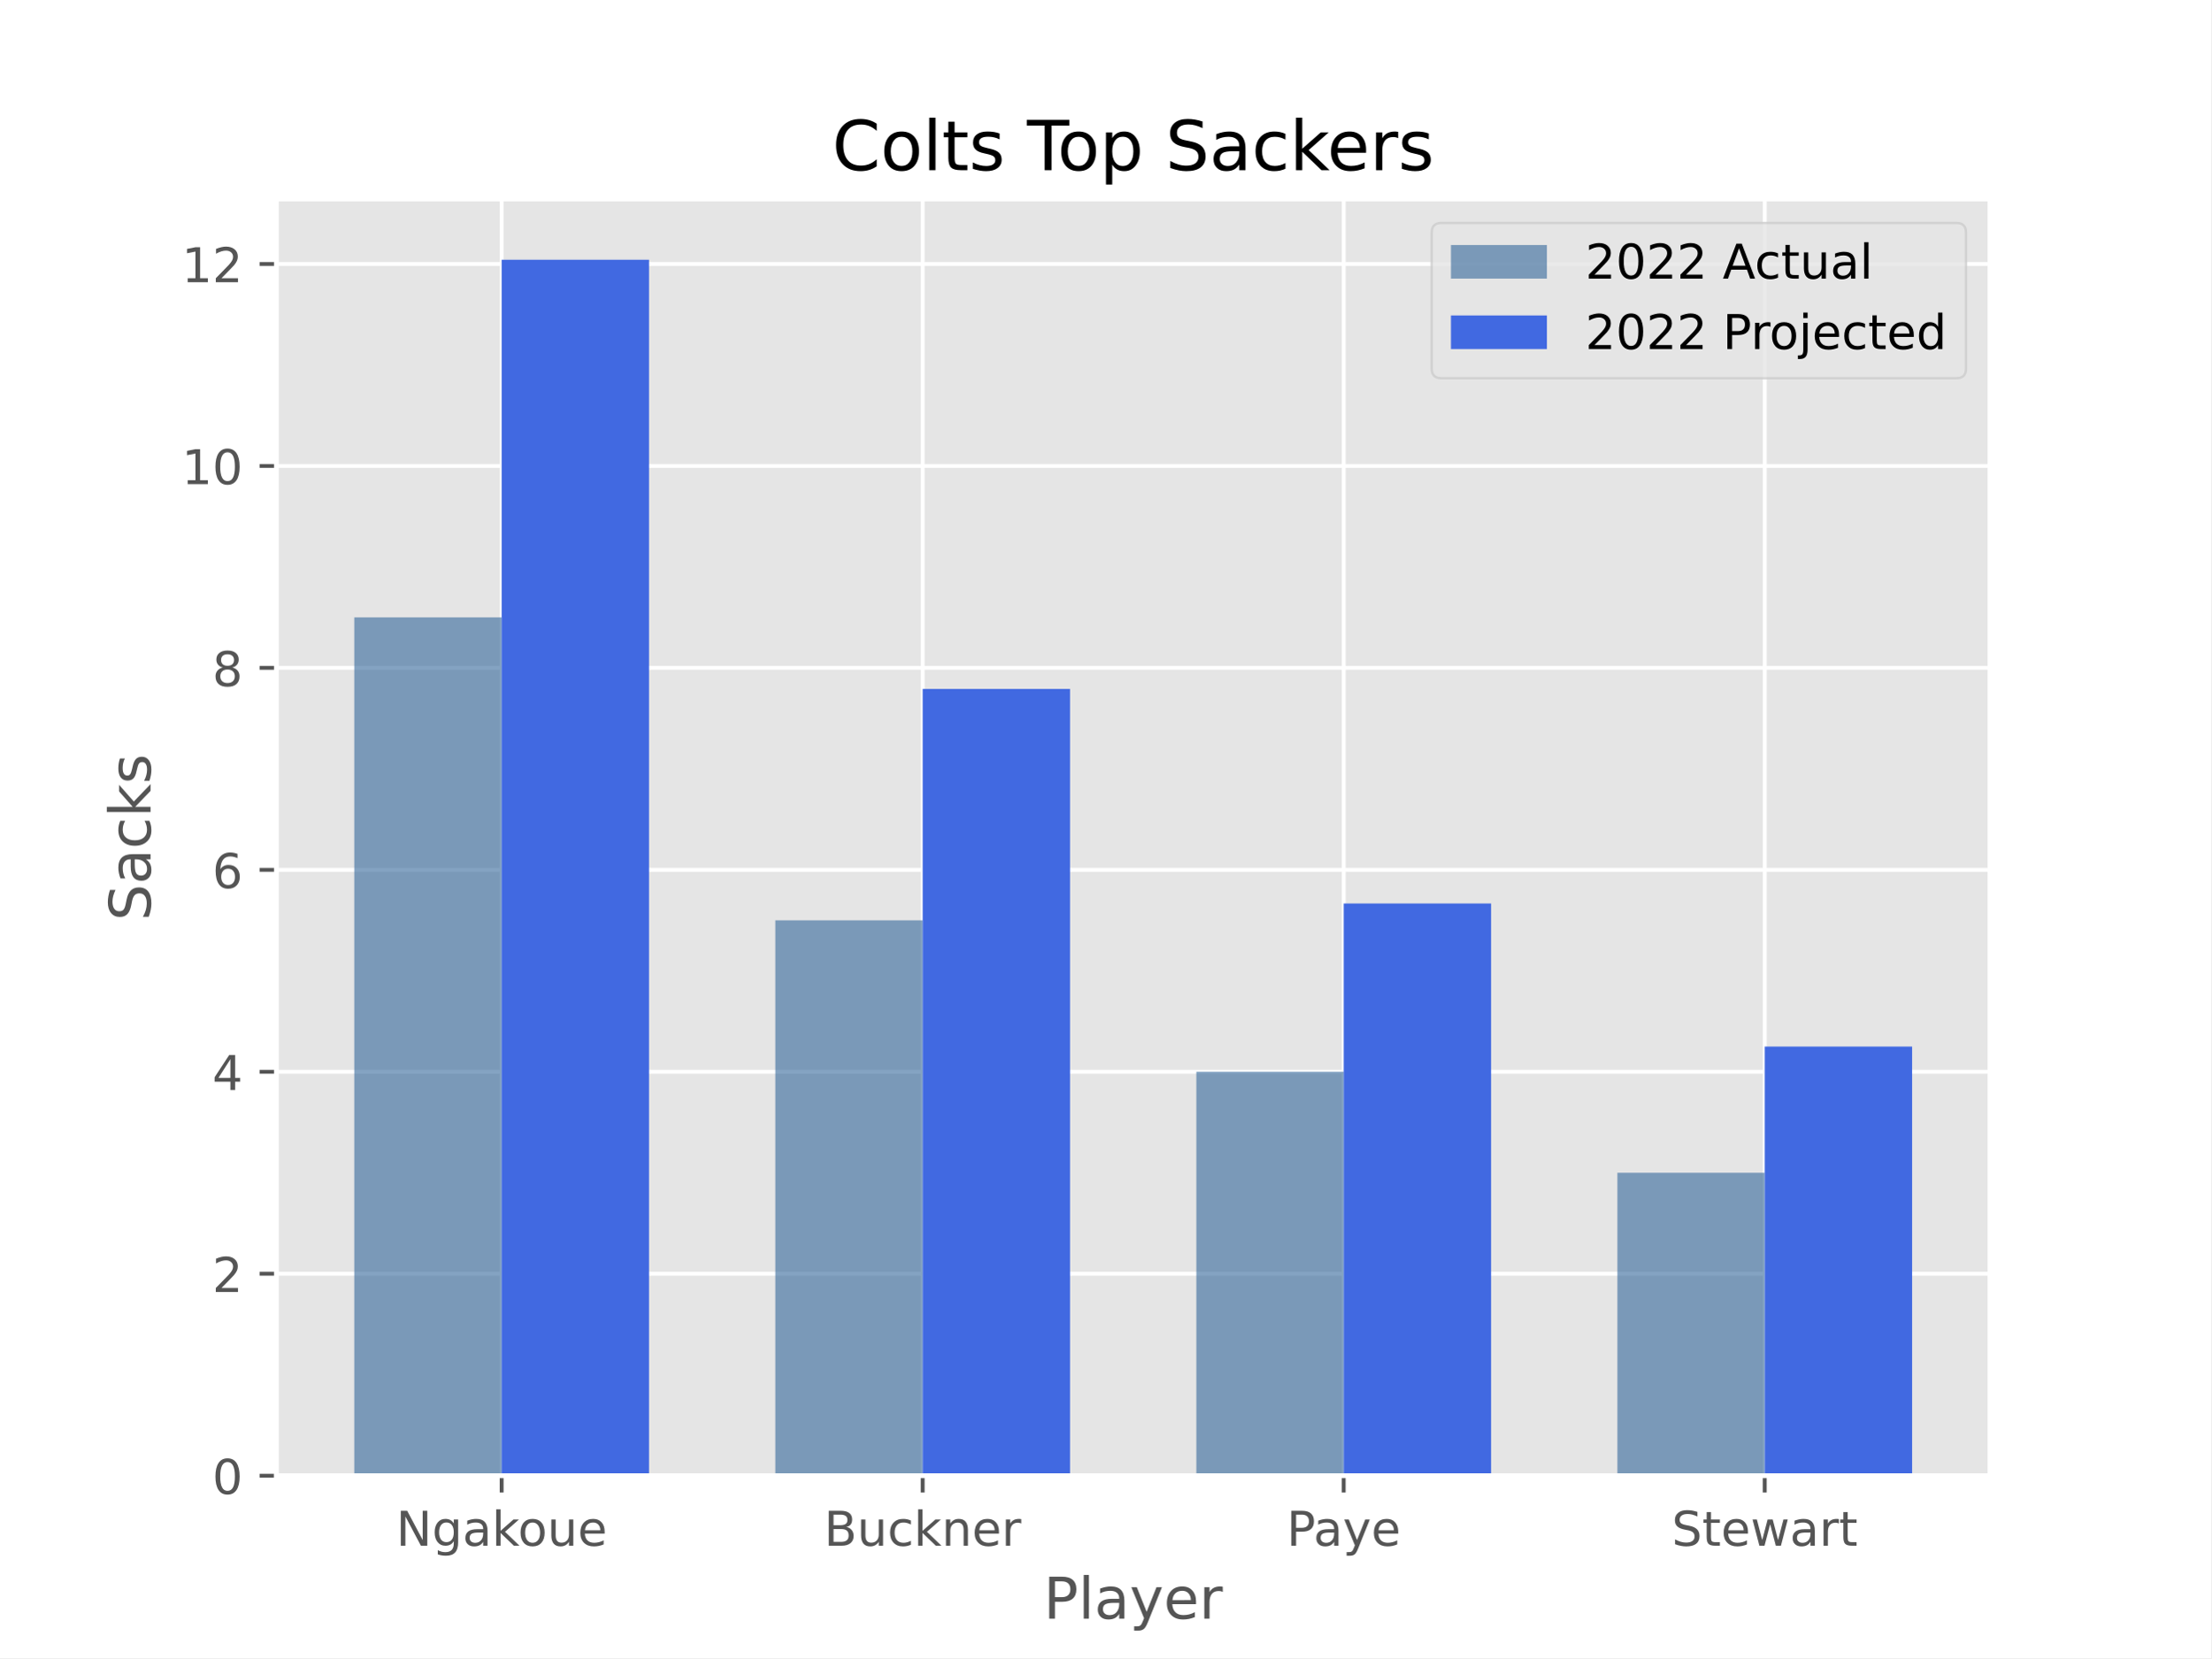
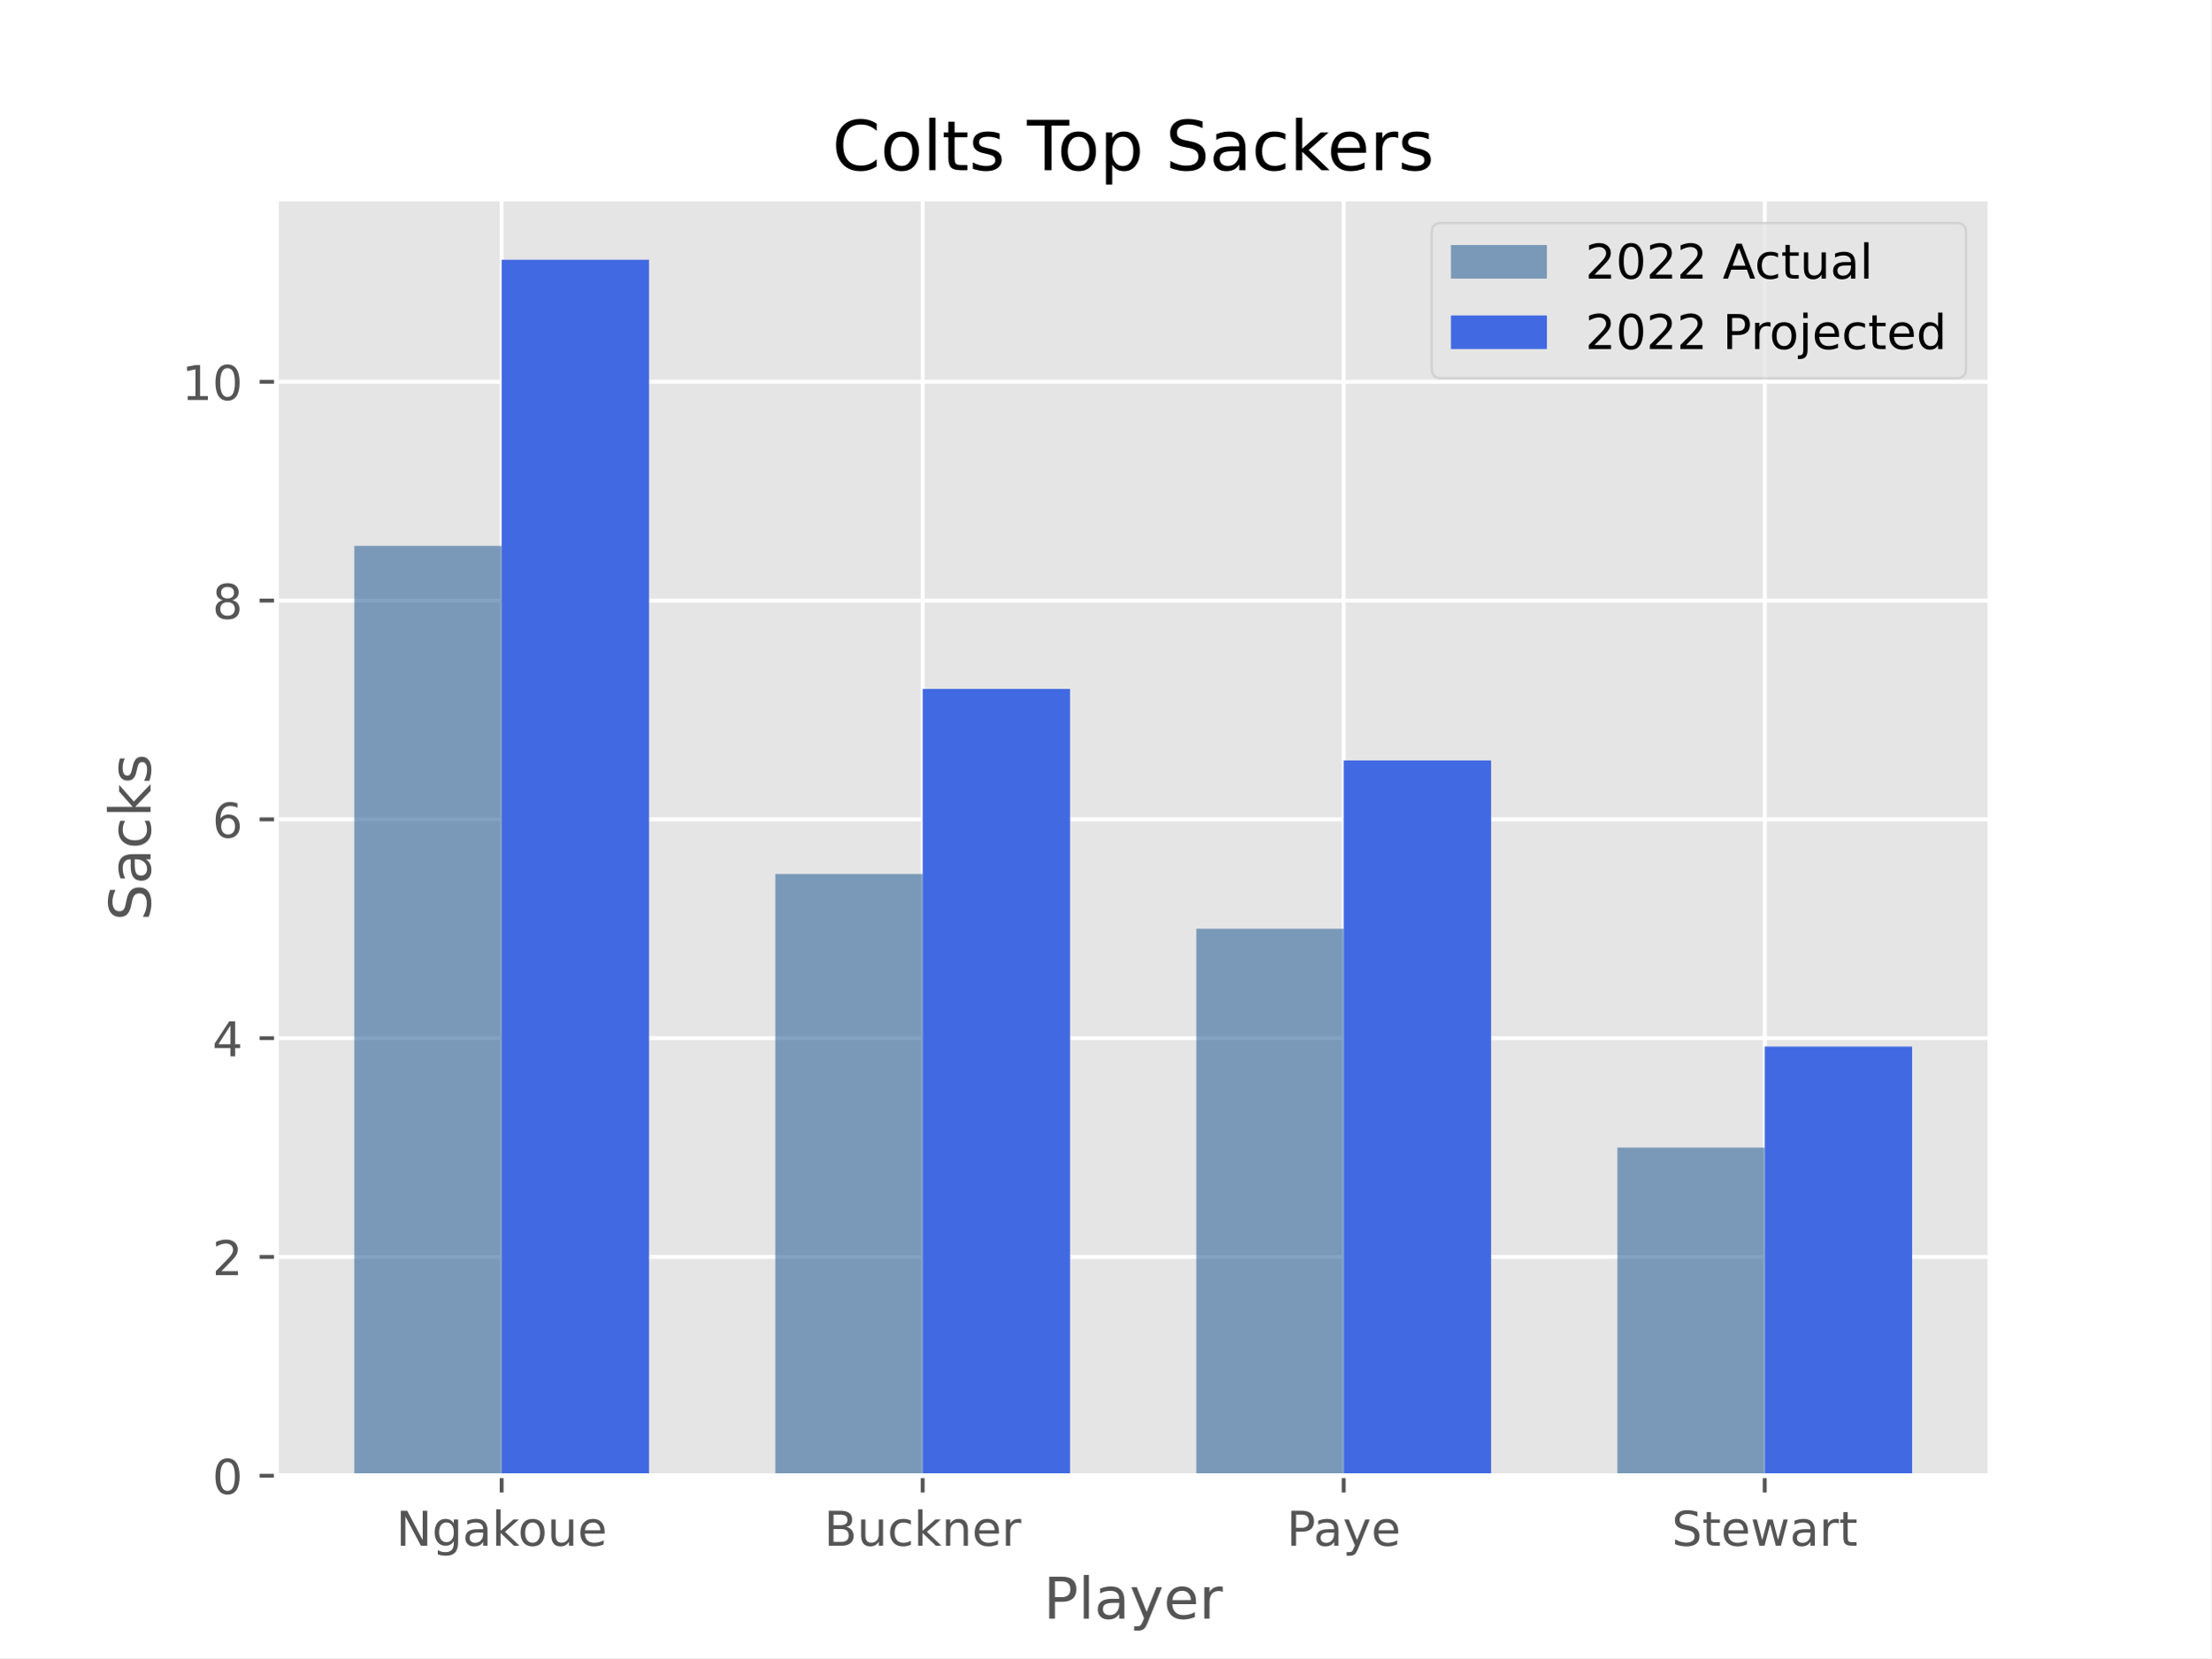
<svg xmlns="http://www.w3.org/2000/svg" xmlns:xlink="http://www.w3.org/1999/xlink" width="460.8pt" height="345.6pt" viewBox="0 0 460.8 345.6" version="1.1">
  <defs>
    <style type="text/css">*{stroke-linejoin: round; stroke-linecap: butt}</style>
  </defs>
  <g id="figure_1">
    <g id="patch_1">
      <path d="M 0 345.6  L 460.8 345.6  L 460.8 0  L 0 0  z " style="fill: #ffffff" />
    </g>
    <g id="axes_1">
      <g id="patch_2">
        <path d="M 57.6 307.584  L 414.72 307.584  L 414.72 41.472  L 57.6 41.472  z " style="fill: #e5e5e5" />
      </g>
      <g id="matplotlib.axis_1">
        <g id="xtick_1">
          <g id="line2d_1">
-             <path d="M 104.543 307.584  L 104.543 41.472  " clip-path="url(#pd30fbe1502)" style="fill: none; stroke: #ffffff; stroke-width: 0.8; stroke-linecap: square" />
+             <path d="M 104.543 307.584  L 104.543 41.472  " clip-path="url(#p45dda1342d)" style="fill: none; stroke: #ffffff; stroke-width: 0.8; stroke-linecap: square" />
          </g>
          <g id="line2d_2">
            <defs>
-               <path id="md6ff2ebf72" d="M 0 0  L 0 3.5  " style="stroke: #555555; stroke-width: 0.8" />
-             </defs>
-             <g>
-               <use xlink:href="#md6ff2ebf72" x="104.543" y="307.584" style="fill: #555555; stroke: #555555; stroke-width: 0.8" />
+               <path id="mfc8bdf1be2" d="M 0 0  L 0 3.5  " style="stroke: #555555; stroke-width: 0.8" />
+             </defs>
+             <g>
+               <use xlink:href="#mfc8bdf1be2" x="104.543" y="307.584" style="fill: #555555; stroke: #555555; stroke-width: 0.8" />
            </g>
          </g>
          <g id="text_1">
            <g style="fill: #555555" transform="translate(82.54564 322.1824) scale(0.1 -0.1)">
              <defs>
                <path id="DejaVuSans-4e" d="M 628 4666  L 1478 4666  L 3547 763  L 3547 4666  L 4159 4666  L 4159 0  L 3309 0  L 1241 3903  L 1241 0  L 628 0  L 628 4666  z " transform="scale(0.015625)" />
                <path id="DejaVuSans-67" d="M 2906 1791  Q 2906 2416 2648 2759  Q 2391 3103 1925 3103  Q 1463 3103 1205 2759  Q 947 2416 947 1791  Q 947 1169 1205 825  Q 1463 481 1925 481  Q 2391 481 2648 825  Q 2906 1169 2906 1791  z M 3481 434  Q 3481 -459 3084 -895  Q 2688 -1331 1869 -1331  Q 1566 -1331 1297 -1286  Q 1028 -1241 775 -1147  L 775 -588  Q 1028 -725 1275 -790  Q 1522 -856 1778 -856  Q 2344 -856 2625 -561  Q 2906 -266 2906 331  L 2906 616  Q 2728 306 2450 153  Q 2172 0 1784 0  Q 1141 0 747 490  Q 353 981 353 1791  Q 353 2603 747 3093  Q 1141 3584 1784 3584  Q 2172 3584 2450 3431  Q 2728 3278 2906 2969  L 2906 3500  L 3481 3500  L 3481 434  z " transform="scale(0.015625)" />
                <path id="DejaVuSans-61" d="M 2194 1759  Q 1497 1759 1228 1600  Q 959 1441 959 1056  Q 959 750 1161 570  Q 1363 391 1709 391  Q 2188 391 2477 730  Q 2766 1069 2766 1631  L 2766 1759  L 2194 1759  z M 3341 1997  L 3341 0  L 2766 0  L 2766 531  Q 2569 213 2275 61  Q 1981 -91 1556 -91  Q 1019 -91 701 211  Q 384 513 384 1019  Q 384 1609 779 1909  Q 1175 2209 1959 2209  L 2766 2209  L 2766 2266  Q 2766 2663 2505 2880  Q 2244 3097 1772 3097  Q 1472 3097 1187 3025  Q 903 2953 641 2809  L 641 3341  Q 956 3463 1253 3523  Q 1550 3584 1831 3584  Q 2591 3584 2966 3190  Q 3341 2797 3341 1997  z " transform="scale(0.015625)" />
                <path id="DejaVuSans-6b" d="M 581 4863  L 1159 4863  L 1159 1991  L 2875 3500  L 3609 3500  L 1753 1863  L 3688 0  L 2938 0  L 1159 1709  L 1159 0  L 581 0  L 581 4863  z " transform="scale(0.015625)" />
                <path id="DejaVuSans-6f" d="M 1959 3097  Q 1497 3097 1228 2736  Q 959 2375 959 1747  Q 959 1119 1226 758  Q 1494 397 1959 397  Q 2419 397 2687 759  Q 2956 1122 2956 1747  Q 2956 2369 2687 2733  Q 2419 3097 1959 3097  z M 1959 3584  Q 2709 3584 3137 3096  Q 3566 2609 3566 1747  Q 3566 888 3137 398  Q 2709 -91 1959 -91  Q 1206 -91 779 398  Q 353 888 353 1747  Q 353 2609 779 3096  Q 1206 3584 1959 3584  z " transform="scale(0.015625)" />
                <path id="DejaVuSans-75" d="M 544 1381  L 544 3500  L 1119 3500  L 1119 1403  Q 1119 906 1312 657  Q 1506 409 1894 409  Q 2359 409 2629 706  Q 2900 1003 2900 1516  L 2900 3500  L 3475 3500  L 3475 0  L 2900 0  L 2900 538  Q 2691 219 2414 64  Q 2138 -91 1772 -91  Q 1169 -91 856 284  Q 544 659 544 1381  z M 1991 3584  L 1991 3584  z " transform="scale(0.015625)" />
                <path id="DejaVuSans-65" d="M 3597 1894  L 3597 1613  L 953 1613  Q 991 1019 1311 708  Q 1631 397 2203 397  Q 2534 397 2845 478  Q 3156 559 3463 722  L 3463 178  Q 3153 47 2828 -22  Q 2503 -91 2169 -91  Q 1331 -91 842 396  Q 353 884 353 1716  Q 353 2575 817 3079  Q 1281 3584 2069 3584  Q 2775 3584 3186 3129  Q 3597 2675 3597 1894  z M 3022 2063  Q 3016 2534 2758 2815  Q 2500 3097 2075 3097  Q 1594 3097 1305 2825  Q 1016 2553 972 2059  L 3022 2063  z " transform="scale(0.015625)" />
              </defs>
              <use xlink:href="#DejaVuSans-4e" />
              <use xlink:href="#DejaVuSans-67" x="74.805" />
              <use xlink:href="#DejaVuSans-61" x="138.281" />
              <use xlink:href="#DejaVuSans-6b" x="199.561" />
              <use xlink:href="#DejaVuSans-6f" x="253.846" />
              <use xlink:href="#DejaVuSans-75" x="315.027" />
              <use xlink:href="#DejaVuSans-65" x="378.406" />
            </g>
          </g>
        </g>
        <g id="xtick_2">
          <g id="line2d_3">
-             <path d="M 192.288 307.584  L 192.288 41.472  " clip-path="url(#pd30fbe1502)" style="fill: none; stroke: #ffffff; stroke-width: 0.8; stroke-linecap: square" />
+             <path d="M 192.288 307.584  L 192.288 41.472  " clip-path="url(#p45dda1342d)" style="fill: none; stroke: #ffffff; stroke-width: 0.8; stroke-linecap: square" />
          </g>
          <g id="line2d_4">
            <g>
-               <use xlink:href="#md6ff2ebf72" x="192.288" y="307.584" style="fill: #555555; stroke: #555555; stroke-width: 0.8" />
+               <use xlink:href="#mfc8bdf1be2" x="192.288" y="307.584" style="fill: #555555; stroke: #555555; stroke-width: 0.8" />
            </g>
          </g>
          <g id="text_2">
            <g style="fill: #555555" transform="translate(171.7432 322.1824) scale(0.1 -0.1)">
              <defs>
                <path id="DejaVuSans-42" d="M 1259 2228  L 1259 519  L 2272 519  Q 2781 519 3026 730  Q 3272 941 3272 1375  Q 3272 1813 3026 2020  Q 2781 2228 2272 2228  L 1259 2228  z M 1259 4147  L 1259 2741  L 2194 2741  Q 2656 2741 2882 2914  Q 3109 3088 3109 3444  Q 3109 3797 2882 3972  Q 2656 4147 2194 4147  L 1259 4147  z M 628 4666  L 2241 4666  Q 2963 4666 3353 4366  Q 3744 4066 3744 3513  Q 3744 3084 3544 2831  Q 3344 2578 2956 2516  Q 3422 2416 3680 2098  Q 3938 1781 3938 1306  Q 3938 681 3513 340  Q 3088 0 2303 0  L 628 0  L 628 4666  z " transform="scale(0.015625)" />
                <path id="DejaVuSans-63" d="M 3122 3366  L 3122 2828  Q 2878 2963 2633 3030  Q 2388 3097 2138 3097  Q 1578 3097 1268 2742  Q 959 2388 959 1747  Q 959 1106 1268 751  Q 1578 397 2138 397  Q 2388 397 2633 464  Q 2878 531 3122 666  L 3122 134  Q 2881 22 2623 -34  Q 2366 -91 2075 -91  Q 1284 -91 818 406  Q 353 903 353 1747  Q 353 2603 823 3093  Q 1294 3584 2113 3584  Q 2378 3584 2631 3529  Q 2884 3475 3122 3366  z " transform="scale(0.015625)" />
                <path id="DejaVuSans-6e" d="M 3513 2113  L 3513 0  L 2938 0  L 2938 2094  Q 2938 2591 2744 2837  Q 2550 3084 2163 3084  Q 1697 3084 1428 2787  Q 1159 2491 1159 1978  L 1159 0  L 581 0  L 581 3500  L 1159 3500  L 1159 2956  Q 1366 3272 1645 3428  Q 1925 3584 2291 3584  Q 2894 3584 3203 3211  Q 3513 2838 3513 2113  z " transform="scale(0.015625)" />
                <path id="DejaVuSans-72" d="M 2631 2963  Q 2534 3019 2420 3045  Q 2306 3072 2169 3072  Q 1681 3072 1420 2755  Q 1159 2438 1159 1844  L 1159 0  L 581 0  L 581 3500  L 1159 3500  L 1159 2956  Q 1341 3275 1631 3429  Q 1922 3584 2338 3584  Q 2397 3584 2469 3576  Q 2541 3569 2628 3553  L 2631 2963  z " transform="scale(0.015625)" />
              </defs>
              <use xlink:href="#DejaVuSans-42" />
              <use xlink:href="#DejaVuSans-75" x="68.604" />
              <use xlink:href="#DejaVuSans-63" x="131.982" />
              <use xlink:href="#DejaVuSans-6b" x="186.963" />
              <use xlink:href="#DejaVuSans-6e" x="244.873" />
              <use xlink:href="#DejaVuSans-65" x="308.252" />
              <use xlink:href="#DejaVuSans-72" x="369.775" />
            </g>
          </g>
        </g>
        <g id="xtick_3">
          <g id="line2d_5">
-             <path d="M 280.032 307.584  L 280.032 41.472  " clip-path="url(#pd30fbe1502)" style="fill: none; stroke: #ffffff; stroke-width: 0.8; stroke-linecap: square" />
+             <path d="M 280.032 307.584  L 280.032 41.472  " clip-path="url(#p45dda1342d)" style="fill: none; stroke: #ffffff; stroke-width: 0.8; stroke-linecap: square" />
          </g>
          <g id="line2d_6">
            <g>
-               <use xlink:href="#md6ff2ebf72" x="280.032" y="307.584" style="fill: #555555; stroke: #555555; stroke-width: 0.8" />
+               <use xlink:href="#mfc8bdf1be2" x="280.032" y="307.584" style="fill: #555555; stroke: #555555; stroke-width: 0.8" />
            </g>
          </g>
          <g id="text_3">
            <g style="fill: #555555" transform="translate(268.1424 322.1824) scale(0.1 -0.1)">
              <defs>
                <path id="DejaVuSans-50" d="M 1259 4147  L 1259 2394  L 2053 2394  Q 2494 2394 2734 2622  Q 2975 2850 2975 3272  Q 2975 3691 2734 3919  Q 2494 4147 2053 4147  L 1259 4147  z M 628 4666  L 2053 4666  Q 2838 4666 3239 4311  Q 3641 3956 3641 3272  Q 3641 2581 3239 2228  Q 2838 1875 2053 1875  L 1259 1875  L 1259 0  L 628 0  L 628 4666  z " transform="scale(0.015625)" />
                <path id="DejaVuSans-79" d="M 2059 -325  Q 1816 -950 1584 -1140  Q 1353 -1331 966 -1331  L 506 -1331  L 506 -850  L 844 -850  Q 1081 -850 1212 -737  Q 1344 -625 1503 -206  L 1606 56  L 191 3500  L 800 3500  L 1894 763  L 2988 3500  L 3597 3500  L 2059 -325  z " transform="scale(0.015625)" />
              </defs>
              <use xlink:href="#DejaVuSans-50" />
              <use xlink:href="#DejaVuSans-61" x="55.803" />
              <use xlink:href="#DejaVuSans-79" x="117.082" />
              <use xlink:href="#DejaVuSans-65" x="176.262" />
            </g>
          </g>
        </g>
        <g id="xtick_4">
          <g id="line2d_7">
-             <path d="M 367.777 307.584  L 367.777 41.472  " clip-path="url(#pd30fbe1502)" style="fill: none; stroke: #ffffff; stroke-width: 0.8; stroke-linecap: square" />
+             <path d="M 367.777 307.584  L 367.777 41.472  " clip-path="url(#p45dda1342d)" style="fill: none; stroke: #ffffff; stroke-width: 0.8; stroke-linecap: square" />
          </g>
          <g id="line2d_8">
            <g>
-               <use xlink:href="#md6ff2ebf72" x="367.777" y="307.584" style="fill: #555555; stroke: #555555; stroke-width: 0.8" />
+               <use xlink:href="#mfc8bdf1be2" x="367.777" y="307.584" style="fill: #555555; stroke: #555555; stroke-width: 0.8" />
            </g>
          </g>
          <g id="text_4">
            <g style="fill: #555555" transform="translate(348.397 322.1824) scale(0.1 -0.1)">
              <defs>
                <path id="DejaVuSans-53" d="M 3425 4513  L 3425 3897  Q 3066 4069 2747 4153  Q 2428 4238 2131 4238  Q 1616 4238 1336 4038  Q 1056 3838 1056 3469  Q 1056 3159 1242 3001  Q 1428 2844 1947 2747  L 2328 2669  Q 3034 2534 3370 2195  Q 3706 1856 3706 1288  Q 3706 609 3251 259  Q 2797 -91 1919 -91  Q 1588 -91 1214 -16  Q 841 59 441 206  L 441 856  Q 825 641 1194 531  Q 1563 422 1919 422  Q 2459 422 2753 634  Q 3047 847 3047 1241  Q 3047 1584 2836 1778  Q 2625 1972 2144 2069  L 1759 2144  Q 1053 2284 737 2584  Q 422 2884 422 3419  Q 422 4038 858 4394  Q 1294 4750 2059 4750  Q 2388 4750 2728 4690  Q 3069 4631 3425 4513  z " transform="scale(0.015625)" />
                <path id="DejaVuSans-74" d="M 1172 4494  L 1172 3500  L 2356 3500  L 2356 3053  L 1172 3053  L 1172 1153  Q 1172 725 1289 603  Q 1406 481 1766 481  L 2356 481  L 2356 0  L 1766 0  Q 1100 0 847 248  Q 594 497 594 1153  L 594 3053  L 172 3053  L 172 3500  L 594 3500  L 594 4494  L 1172 4494  z " transform="scale(0.015625)" />
                <path id="DejaVuSans-77" d="M 269 3500  L 844 3500  L 1563 769  L 2278 3500  L 2956 3500  L 3675 769  L 4391 3500  L 4966 3500  L 4050 0  L 3372 0  L 2619 2869  L 1863 0  L 1184 0  L 269 3500  z " transform="scale(0.015625)" />
              </defs>
              <use xlink:href="#DejaVuSans-53" />
              <use xlink:href="#DejaVuSans-74" x="63.477" />
              <use xlink:href="#DejaVuSans-65" x="102.686" />
              <use xlink:href="#DejaVuSans-77" x="164.209" />
              <use xlink:href="#DejaVuSans-61" x="245.996" />
              <use xlink:href="#DejaVuSans-72" x="307.275" />
              <use xlink:href="#DejaVuSans-74" x="348.389" />
            </g>
          </g>
        </g>
        <g id="text_5">
          <g style="fill: #555555" transform="translate(217.4888 337.3802) scale(0.12 -0.12)">
            <defs>
              <path id="DejaVuSans-6c" d="M 603 4863  L 1178 4863  L 1178 0  L 603 0  L 603 4863  z " transform="scale(0.015625)" />
            </defs>
            <use xlink:href="#DejaVuSans-50" />
            <use xlink:href="#DejaVuSans-6c" x="60.303" />
            <use xlink:href="#DejaVuSans-61" x="88.086" />
            <use xlink:href="#DejaVuSans-79" x="149.365" />
            <use xlink:href="#DejaVuSans-65" x="208.545" />
            <use xlink:href="#DejaVuSans-72" x="270.068" />
          </g>
        </g>
      </g>
      <g id="matplotlib.axis_2">
        <g id="ytick_1">
          <g id="line2d_9">
-             <path d="M 57.6 307.584  L 414.72 307.584  " clip-path="url(#pd30fbe1502)" style="fill: none; stroke: #ffffff; stroke-width: 0.8; stroke-linecap: square" />
+             <path d="M 57.6 307.584  L 414.72 307.584  " clip-path="url(#p45dda1342d)" style="fill: none; stroke: #ffffff; stroke-width: 0.8; stroke-linecap: square" />
          </g>
          <g id="line2d_10">
            <defs>
-               <path id="maf6a59765f" d="M 0 0  L -3.5 0  " style="stroke: #555555; stroke-width: 0.8" />
-             </defs>
-             <g>
-               <use xlink:href="#maf6a59765f" x="57.6" y="307.584" style="fill: #555555; stroke: #555555; stroke-width: 0.8" />
+               <path id="m7164f2a6f6" d="M 0 0  L -3.5 0  " style="stroke: #555555; stroke-width: 0.8" />
+             </defs>
+             <g>
+               <use xlink:href="#m7164f2a6f6" x="57.6" y="307.584" style="fill: #555555; stroke: #555555; stroke-width: 0.8" />
            </g>
          </g>
          <g id="text_6">
            <g style="fill: #555555" transform="translate(44.2375 311.3832) scale(0.1 -0.1)">
              <defs>
                <path id="DejaVuSans-30" d="M 2034 4250  Q 1547 4250 1301 3770  Q 1056 3291 1056 2328  Q 1056 1369 1301 889  Q 1547 409 2034 409  Q 2525 409 2770 889  Q 3016 1369 3016 2328  Q 3016 3291 2770 3770  Q 2525 4250 2034 4250  z M 2034 4750  Q 2819 4750 3233 4129  Q 3647 3509 3647 2328  Q 3647 1150 3233 529  Q 2819 -91 2034 -91  Q 1250 -91 836 529  Q 422 1150 422 2328  Q 422 3509 836 4129  Q 1250 4750 2034 4750  z " transform="scale(0.015625)" />
              </defs>
              <use xlink:href="#DejaVuSans-30" />
            </g>
          </g>
        </g>
        <g id="ytick_2">
          <g id="line2d_11">
-             <path d="M 57.6 265.49  L 414.72 265.49  " clip-path="url(#pd30fbe1502)" style="fill: none; stroke: #ffffff; stroke-width: 0.8; stroke-linecap: square" />
+             <path d="M 57.6 261.982  L 414.72 261.982  " clip-path="url(#p45dda1342d)" style="fill: none; stroke: #ffffff; stroke-width: 0.8; stroke-linecap: square" />
          </g>
          <g id="line2d_12">
            <g>
-               <use xlink:href="#maf6a59765f" x="57.6" y="265.49" style="fill: #555555; stroke: #555555; stroke-width: 0.8" />
+               <use xlink:href="#m7164f2a6f6" x="57.6" y="261.982" style="fill: #555555; stroke: #555555; stroke-width: 0.8" />
            </g>
          </g>
          <g id="text_7">
-             <g style="fill: #555555" transform="translate(44.2375 269.2894) scale(0.1 -0.1)">
+             <g style="fill: #555555" transform="translate(44.2375 265.7816) scale(0.1 -0.1)">
              <defs>
                <path id="DejaVuSans-32" d="M 1228 531  L 3431 531  L 3431 0  L 469 0  L 469 531  Q 828 903 1448 1529  Q 2069 2156 2228 2338  Q 2531 2678 2651 2914  Q 2772 3150 2772 3378  Q 2772 3750 2511 3984  Q 2250 4219 1831 4219  Q 1534 4219 1204 4116  Q 875 4013 500 3803  L 500 4441  Q 881 4594 1212 4672  Q 1544 4750 1819 4750  Q 2544 4750 2975 4387  Q 3406 4025 3406 3419  Q 3406 3131 3298 2873  Q 3191 2616 2906 2266  Q 2828 2175 2409 1742  Q 1991 1309 1228 531  z " transform="scale(0.015625)" />
              </defs>
              <use xlink:href="#DejaVuSans-32" />
            </g>
          </g>
        </g>
        <g id="ytick_3">
          <g id="line2d_13">
-             <path d="M 57.6 223.396  L 414.72 223.396  " clip-path="url(#pd30fbe1502)" style="fill: none; stroke: #ffffff; stroke-width: 0.8; stroke-linecap: square" />
+             <path d="M 57.6 216.381  L 414.72 216.381  " clip-path="url(#p45dda1342d)" style="fill: none; stroke: #ffffff; stroke-width: 0.8; stroke-linecap: square" />
          </g>
          <g id="line2d_14">
            <g>
-               <use xlink:href="#maf6a59765f" x="57.6" y="223.396" style="fill: #555555; stroke: #555555; stroke-width: 0.8" />
+               <use xlink:href="#m7164f2a6f6" x="57.6" y="216.381" style="fill: #555555; stroke: #555555; stroke-width: 0.8" />
            </g>
          </g>
          <g id="text_8">
-             <g style="fill: #555555" transform="translate(44.2375 227.1955) scale(0.1 -0.1)">
+             <g style="fill: #555555" transform="translate(44.2375 220.1799) scale(0.1 -0.1)">
              <defs>
                <path id="DejaVuSans-34" d="M 2419 4116  L 825 1625  L 2419 1625  L 2419 4116  z M 2253 4666  L 3047 4666  L 3047 1625  L 3713 1625  L 3713 1100  L 3047 1100  L 3047 0  L 2419 0  L 2419 1100  L 313 1100  L 313 1709  L 2253 4666  z " transform="scale(0.015625)" />
              </defs>
              <use xlink:href="#DejaVuSans-34" />
            </g>
          </g>
        </g>
        <g id="ytick_4">
          <g id="line2d_15">
-             <path d="M 57.6 181.302  L 414.72 181.302  " clip-path="url(#pd30fbe1502)" style="fill: none; stroke: #ffffff; stroke-width: 0.8; stroke-linecap: square" />
+             <path d="M 57.6 170.779  L 414.72 170.779  " clip-path="url(#p45dda1342d)" style="fill: none; stroke: #ffffff; stroke-width: 0.8; stroke-linecap: square" />
          </g>
          <g id="line2d_16">
            <g>
-               <use xlink:href="#maf6a59765f" x="57.6" y="181.302" style="fill: #555555; stroke: #555555; stroke-width: 0.8" />
+               <use xlink:href="#m7164f2a6f6" x="57.6" y="170.779" style="fill: #555555; stroke: #555555; stroke-width: 0.8" />
            </g>
          </g>
          <g id="text_9">
-             <g style="fill: #555555" transform="translate(44.2375 185.1017) scale(0.1 -0.1)">
+             <g style="fill: #555555" transform="translate(44.2375 174.5782) scale(0.1 -0.1)">
              <defs>
                <path id="DejaVuSans-36" d="M 2113 2584  Q 1688 2584 1439 2293  Q 1191 2003 1191 1497  Q 1191 994 1439 701  Q 1688 409 2113 409  Q 2538 409 2786 701  Q 3034 994 3034 1497  Q 3034 2003 2786 2293  Q 2538 2584 2113 2584  z M 3366 4563  L 3366 3988  Q 3128 4100 2886 4159  Q 2644 4219 2406 4219  Q 1781 4219 1451 3797  Q 1122 3375 1075 2522  Q 1259 2794 1537 2939  Q 1816 3084 2150 3084  Q 2853 3084 3261 2657  Q 3669 2231 3669 1497  Q 3669 778 3244 343  Q 2819 -91 2113 -91  Q 1303 -91 875 529  Q 447 1150 447 2328  Q 447 3434 972 4092  Q 1497 4750 2381 4750  Q 2619 4750 2861 4703  Q 3103 4656 3366 4563  z " transform="scale(0.015625)" />
              </defs>
              <use xlink:href="#DejaVuSans-36" />
            </g>
          </g>
        </g>
        <g id="ytick_5">
          <g id="line2d_17">
-             <path d="M 57.6 139.209  L 414.72 139.209  " clip-path="url(#pd30fbe1502)" style="fill: none; stroke: #ffffff; stroke-width: 0.8; stroke-linecap: square" />
+             <path d="M 57.6 125.177  L 414.72 125.177  " clip-path="url(#p45dda1342d)" style="fill: none; stroke: #ffffff; stroke-width: 0.8; stroke-linecap: square" />
          </g>
          <g id="line2d_18">
            <g>
-               <use xlink:href="#maf6a59765f" x="57.6" y="139.209" style="fill: #555555; stroke: #555555; stroke-width: 0.8" />
+               <use xlink:href="#m7164f2a6f6" x="57.6" y="125.177" style="fill: #555555; stroke: #555555; stroke-width: 0.8" />
            </g>
          </g>
          <g id="text_10">
-             <g style="fill: #555555" transform="translate(44.2375 143.0079) scale(0.1 -0.1)">
+             <g style="fill: #555555" transform="translate(44.2375 128.9766) scale(0.1 -0.1)">
              <defs>
                <path id="DejaVuSans-38" d="M 2034 2216  Q 1584 2216 1326 1975  Q 1069 1734 1069 1313  Q 1069 891 1326 650  Q 1584 409 2034 409  Q 2484 409 2743 651  Q 3003 894 3003 1313  Q 3003 1734 2745 1975  Q 2488 2216 2034 2216  z M 1403 2484  Q 997 2584 770 2862  Q 544 3141 544 3541  Q 544 4100 942 4425  Q 1341 4750 2034 4750  Q 2731 4750 3128 4425  Q 3525 4100 3525 3541  Q 3525 3141 3298 2862  Q 3072 2584 2669 2484  Q 3125 2378 3379 2068  Q 3634 1759 3634 1313  Q 3634 634 3220 271  Q 2806 -91 2034 -91  Q 1263 -91 848 271  Q 434 634 434 1313  Q 434 1759 690 2068  Q 947 2378 1403 2484  z M 1172 3481  Q 1172 3119 1398 2916  Q 1625 2713 2034 2713  Q 2441 2713 2670 2916  Q 2900 3119 2900 3481  Q 2900 3844 2670 4047  Q 2441 4250 2034 4250  Q 1625 4250 1398 4047  Q 1172 3844 1172 3481  z " transform="scale(0.015625)" />
              </defs>
              <use xlink:href="#DejaVuSans-38" />
            </g>
          </g>
        </g>
        <g id="ytick_6">
          <g id="line2d_19">
-             <path d="M 57.6 97.115  L 414.72 97.115  " clip-path="url(#pd30fbe1502)" style="fill: none; stroke: #ffffff; stroke-width: 0.8; stroke-linecap: square" />
+             <path d="M 57.6 79.576  L 414.72 79.576  " clip-path="url(#p45dda1342d)" style="fill: none; stroke: #ffffff; stroke-width: 0.8; stroke-linecap: square" />
          </g>
          <g id="line2d_20">
            <g>
-               <use xlink:href="#maf6a59765f" x="57.6" y="97.115" style="fill: #555555; stroke: #555555; stroke-width: 0.8" />
+               <use xlink:href="#m7164f2a6f6" x="57.6" y="79.576" style="fill: #555555; stroke: #555555; stroke-width: 0.8" />
            </g>
          </g>
          <g id="text_11">
-             <g style="fill: #555555" transform="translate(37.875 100.914) scale(0.1 -0.1)">
+             <g style="fill: #555555" transform="translate(37.875 83.37491) scale(0.1 -0.1)">
              <defs>
                <path id="DejaVuSans-31" d="M 794 531  L 1825 531  L 1825 4091  L 703 3866  L 703 4441  L 1819 4666  L 2450 4666  L 2450 531  L 3481 531  L 3481 0  L 794 0  L 794 531  z " transform="scale(0.015625)" />
              </defs>
              <use xlink:href="#DejaVuSans-31" />
              <use xlink:href="#DejaVuSans-30" x="63.623" />
            </g>
          </g>
        </g>
-         <g id="ytick_7">
-           <g id="line2d_21">
-             <path d="M 57.6 55.021  L 414.72 55.021  " clip-path="url(#pd30fbe1502)" style="fill: none; stroke: #ffffff; stroke-width: 0.8; stroke-linecap: square" />
-           </g>
-           <g id="line2d_22">
-             <g>
-               <use xlink:href="#maf6a59765f" x="57.6" y="55.021" style="fill: #555555; stroke: #555555; stroke-width: 0.8" />
-             </g>
-           </g>
-           <g id="text_12">
-             <g style="fill: #555555" transform="translate(37.875 58.82017) scale(0.1 -0.1)">
-               <use xlink:href="#DejaVuSans-31" />
-               <use xlink:href="#DejaVuSans-32" x="63.623" />
-             </g>
-           </g>
-         </g>
-         <g id="text_13">
+         <g id="text_12">
          <g style="fill: #555555" transform="translate(31.37937 191.913) rotate(-90) scale(0.12 -0.12)">
            <defs>
              <path id="DejaVuSans-73" d="M 2834 3397  L 2834 2853  Q 2591 2978 2328 3040  Q 2066 3103 1784 3103  Q 1356 3103 1142 2972  Q 928 2841 928 2578  Q 928 2378 1081 2264  Q 1234 2150 1697 2047  L 1894 2003  Q 2506 1872 2764 1633  Q 3022 1394 3022 966  Q 3022 478 2636 193  Q 2250 -91 1575 -91  Q 1294 -91 989 -36  Q 684 19 347 128  L 347 722  Q 666 556 975 473  Q 1284 391 1588 391  Q 1994 391 2212 530  Q 2431 669 2431 922  Q 2431 1156 2273 1281  Q 2116 1406 1581 1522  L 1381 1569  Q 847 1681 609 1914  Q 372 2147 372 2553  Q 372 3047 722 3315  Q 1072 3584 1716 3584  Q 2034 3584 2315 3537  Q 2597 3491 2834 3397  z " transform="scale(0.015625)" />
            </defs>
            <use xlink:href="#DejaVuSans-53" />
            <use xlink:href="#DejaVuSans-61" x="63.477" />
            <use xlink:href="#DejaVuSans-63" x="124.756" />
            <use xlink:href="#DejaVuSans-6b" x="179.736" />
            <use xlink:href="#DejaVuSans-73" x="237.646" />
          </g>
        </g>
      </g>
      <g id="patch_3">
-         <path d="M 73.833 307.584  L 104.543 307.584  L 104.543 128.685  L 73.833 128.685  z " clip-path="url(#pd30fbe1502)" style="fill: #336699; fill-opacity: 0.6" />
+         <path d="M 73.833 307.584  L 104.543 307.584  L 104.543 113.777  L 73.833 113.777  z " clip-path="url(#p45dda1342d)" style="fill: #336699; fill-opacity: 0.6" />
      </g>
      <g id="patch_4">
-         <path d="M 161.577 307.584  L 192.288 307.584  L 192.288 191.826  L 161.577 191.826  z " clip-path="url(#pd30fbe1502)" style="fill: #336699; fill-opacity: 0.6" />
+         <path d="M 161.577 307.584  L 192.288 307.584  L 192.288 182.179  L 161.577 182.179  z " clip-path="url(#p45dda1342d)" style="fill: #336699; fill-opacity: 0.6" />
      </g>
      <g id="patch_5">
-         <path d="M 249.322 307.584  L 280.032 307.584  L 280.032 223.396  L 249.322 223.396  z " clip-path="url(#pd30fbe1502)" style="fill: #336699; fill-opacity: 0.6" />
+         <path d="M 249.322 307.584  L 280.032 307.584  L 280.032 193.58  L 249.322 193.58  z " clip-path="url(#p45dda1342d)" style="fill: #336699; fill-opacity: 0.6" />
      </g>
      <g id="patch_6">
-         <path d="M 337.066 307.584  L 367.777 307.584  L 367.777 244.443  L 337.066 244.443  z " clip-path="url(#pd30fbe1502)" style="fill: #336699; fill-opacity: 0.6" />
+         <path d="M 337.066 307.584  L 367.777 307.584  L 367.777 239.182  L 337.066 239.182  z " clip-path="url(#p45dda1342d)" style="fill: #336699; fill-opacity: 0.6" />
      </g>
      <g id="patch_7">
-         <path d="M 104.543 307.584  L 135.254 307.584  L 135.254 54.144  L 104.543 54.144  z " clip-path="url(#pd30fbe1502)" style="fill: #4169e1" />
+         <path d="M 104.543 307.584  L 135.254 307.584  L 135.254 54.144  L 104.543 54.144  z " clip-path="url(#p45dda1342d)" style="fill: #4169e1" />
      </g>
      <g id="patch_8">
-         <path d="M 192.288 307.584  L 222.998 307.584  L 222.998 143.593  L 192.288 143.593  z " clip-path="url(#pd30fbe1502)" style="fill: #4169e1" />
+         <path d="M 192.288 307.584  L 222.998 307.584  L 222.998 143.593  L 192.288 143.593  z " clip-path="url(#p45dda1342d)" style="fill: #4169e1" />
      </g>
      <g id="patch_9">
-         <path d="M 280.032 307.584  L 310.743 307.584  L 310.743 188.318  L 280.032 188.318  z " clip-path="url(#pd30fbe1502)" style="fill: #4169e1" />
+         <path d="M 280.032 307.584  L 310.743 307.584  L 310.743 158.502  L 280.032 158.502  z " clip-path="url(#p45dda1342d)" style="fill: #4169e1" />
      </g>
      <g id="patch_10">
-         <path d="M 367.777 307.584  L 398.487 307.584  L 398.487 218.135  L 367.777 218.135  z " clip-path="url(#pd30fbe1502)" style="fill: #4169e1" />
+         <path d="M 367.777 307.584  L 398.487 307.584  L 398.487 218.135  L 367.777 218.135  z " clip-path="url(#p45dda1342d)" style="fill: #4169e1" />
      </g>
      <g id="patch_11">
        <path d="M 57.6 307.584  L 57.6 41.472  " style="fill: none; stroke: #ffffff; stroke-linejoin: miter; stroke-linecap: square" />
      </g>
      <g id="patch_12">
        <path d="M 414.72 307.584  L 414.72 41.472  " style="fill: none; stroke: #ffffff; stroke-linejoin: miter; stroke-linecap: square" />
      </g>
      <g id="patch_13">
        <path d="M 57.6 307.584  L 414.72 307.584  " style="fill: none; stroke: #ffffff; stroke-linejoin: miter; stroke-linecap: square" />
      </g>
      <g id="patch_14">
        <path d="M 57.6 41.472  L 414.72 41.472  " style="fill: none; stroke: #ffffff; stroke-linejoin: miter; stroke-linecap: square" />
      </g>
-       <g id="text_14">
+       <g id="text_13">
        <g transform="translate(173.4356 35.472) scale(0.144 -0.144)">
          <defs>
            <path id="DejaVuSans-43" d="M 4122 4306  L 4122 3641  Q 3803 3938 3442 4084  Q 3081 4231 2675 4231  Q 1875 4231 1450 3742  Q 1025 3253 1025 2328  Q 1025 1406 1450 917  Q 1875 428 2675 428  Q 3081 428 3442 575  Q 3803 722 4122 1019  L 4122 359  Q 3791 134 3420 21  Q 3050 -91 2638 -91  Q 1578 -91 968 557  Q 359 1206 359 2328  Q 359 3453 968 4101  Q 1578 4750 2638 4750  Q 3056 4750 3426 4639  Q 3797 4528 4122 4306  z " transform="scale(0.015625)" />
            <path id="DejaVuSans-20" transform="scale(0.015625)" />
            <path id="DejaVuSans-54" d="M -19 4666  L 3928 4666  L 3928 4134  L 2272 4134  L 2272 0  L 1638 0  L 1638 4134  L -19 4134  L -19 4666  z " transform="scale(0.015625)" />
            <path id="DejaVuSans-70" d="M 1159 525  L 1159 -1331  L 581 -1331  L 581 3500  L 1159 3500  L 1159 2969  Q 1341 3281 1617 3432  Q 1894 3584 2278 3584  Q 2916 3584 3314 3078  Q 3713 2572 3713 1747  Q 3713 922 3314 415  Q 2916 -91 2278 -91  Q 1894 -91 1617 61  Q 1341 213 1159 525  z M 3116 1747  Q 3116 2381 2855 2742  Q 2594 3103 2138 3103  Q 1681 3103 1420 2742  Q 1159 2381 1159 1747  Q 1159 1113 1420 752  Q 1681 391 2138 391  Q 2594 391 2855 752  Q 3116 1113 3116 1747  z " transform="scale(0.015625)" />
          </defs>
          <use xlink:href="#DejaVuSans-43" />
          <use xlink:href="#DejaVuSans-6f" x="69.824" />
          <use xlink:href="#DejaVuSans-6c" x="131.006" />
          <use xlink:href="#DejaVuSans-74" x="158.789" />
          <use xlink:href="#DejaVuSans-73" x="197.998" />
          <use xlink:href="#DejaVuSans-20" x="250.098" />
          <use xlink:href="#DejaVuSans-54" x="281.885" />
          <use xlink:href="#DejaVuSans-6f" x="325.969" />
          <use xlink:href="#DejaVuSans-70" x="387.15" />
          <use xlink:href="#DejaVuSans-20" x="450.627" />
          <use xlink:href="#DejaVuSans-53" x="482.414" />
          <use xlink:href="#DejaVuSans-61" x="545.891" />
          <use xlink:href="#DejaVuSans-63" x="607.17" />
          <use xlink:href="#DejaVuSans-6b" x="662.15" />
          <use xlink:href="#DejaVuSans-65" x="716.436" />
          <use xlink:href="#DejaVuSans-72" x="777.959" />
          <use xlink:href="#DejaVuSans-73" x="819.072" />
        </g>
      </g>
      <g id="legend_1">
        <g id="patch_15">
          <path d="M 300.381 78.828  L 407.72 78.828  Q 409.72 78.828 409.72 76.828  L 409.72 48.472  Q 409.72 46.472 407.72 46.472  L 300.381 46.472  Q 298.381 46.472 298.381 48.472  L 298.381 76.828  Q 298.381 78.828 300.381 78.828  z " style="fill: #e5e5e5; opacity: 0.8; stroke: #cccccc; stroke-width: 0.5; stroke-linejoin: miter" />
        </g>
        <g id="patch_16">
          <path d="M 302.381 58.07  L 322.381 58.07  L 322.381 51.07  L 302.381 51.07  z " style="fill: #336699; fill-opacity: 0.6" />
        </g>
-         <g id="text_15">
+         <g id="text_14">
          <g transform="translate(330.3809 58.07044) scale(0.1 -0.1)">
            <defs>
              <path id="DejaVuSans-41" d="M 2188 4044  L 1331 1722  L 3047 1722  L 2188 4044  z M 1831 4666  L 2547 4666  L 4325 0  L 3669 0  L 3244 1197  L 1141 1197  L 716 0  L 50 0  L 1831 4666  z " transform="scale(0.015625)" />
            </defs>
            <use xlink:href="#DejaVuSans-32" />
            <use xlink:href="#DejaVuSans-30" x="63.623" />
            <use xlink:href="#DejaVuSans-32" x="127.246" />
            <use xlink:href="#DejaVuSans-32" x="190.869" />
            <use xlink:href="#DejaVuSans-20" x="254.492" />
            <use xlink:href="#DejaVuSans-41" x="286.279" />
            <use xlink:href="#DejaVuSans-63" x="352.938" />
            <use xlink:href="#DejaVuSans-74" x="407.918" />
            <use xlink:href="#DejaVuSans-75" x="447.127" />
            <use xlink:href="#DejaVuSans-61" x="510.506" />
            <use xlink:href="#DejaVuSans-6c" x="571.785" />
          </g>
        </g>
        <g id="patch_17">
          <path d="M 302.381 72.749  L 322.381 72.749  L 322.381 65.749  L 302.381 65.749  z " style="fill: #4169e1" />
        </g>
-         <g id="text_16">
+         <g id="text_15">
          <g transform="translate(330.3809 72.74856) scale(0.1 -0.1)">
            <defs>
              <path id="DejaVuSans-6a" d="M 603 3500  L 1178 3500  L 1178 -63  Q 1178 -731 923 -1031  Q 669 -1331 103 -1331  L -116 -1331  L -116 -844  L 38 -844  Q 366 -844 484 -692  Q 603 -541 603 -63  L 603 3500  z M 603 4863  L 1178 4863  L 1178 4134  L 603 4134  L 603 4863  z " transform="scale(0.015625)" />
              <path id="DejaVuSans-64" d="M 2906 2969  L 2906 4863  L 3481 4863  L 3481 0  L 2906 0  L 2906 525  Q 2725 213 2448 61  Q 2172 -91 1784 -91  Q 1150 -91 751 415  Q 353 922 353 1747  Q 353 2572 751 3078  Q 1150 3584 1784 3584  Q 2172 3584 2448 3432  Q 2725 3281 2906 2969  z M 947 1747  Q 947 1113 1208 752  Q 1469 391 1925 391  Q 2381 391 2643 752  Q 2906 1113 2906 1747  Q 2906 2381 2643 2742  Q 2381 3103 1925 3103  Q 1469 3103 1208 2742  Q 947 2381 947 1747  z " transform="scale(0.015625)" />
            </defs>
            <use xlink:href="#DejaVuSans-32" />
            <use xlink:href="#DejaVuSans-30" x="63.623" />
            <use xlink:href="#DejaVuSans-32" x="127.246" />
            <use xlink:href="#DejaVuSans-32" x="190.869" />
            <use xlink:href="#DejaVuSans-20" x="254.492" />
            <use xlink:href="#DejaVuSans-50" x="286.279" />
            <use xlink:href="#DejaVuSans-72" x="344.832" />
            <use xlink:href="#DejaVuSans-6f" x="383.695" />
            <use xlink:href="#DejaVuSans-6a" x="444.877" />
            <use xlink:href="#DejaVuSans-65" x="472.66" />
            <use xlink:href="#DejaVuSans-63" x="534.184" />
            <use xlink:href="#DejaVuSans-74" x="589.164" />
            <use xlink:href="#DejaVuSans-65" x="628.373" />
            <use xlink:href="#DejaVuSans-64" x="689.896" />
          </g>
        </g>
      </g>
    </g>
  </g>
  <defs>
-     <clipPath id="pd30fbe1502">
+     <clipPath id="p45dda1342d">
      <rect x="57.6" y="41.472" width="357.12" height="266.112" />
    </clipPath>
  </defs>
</svg>
